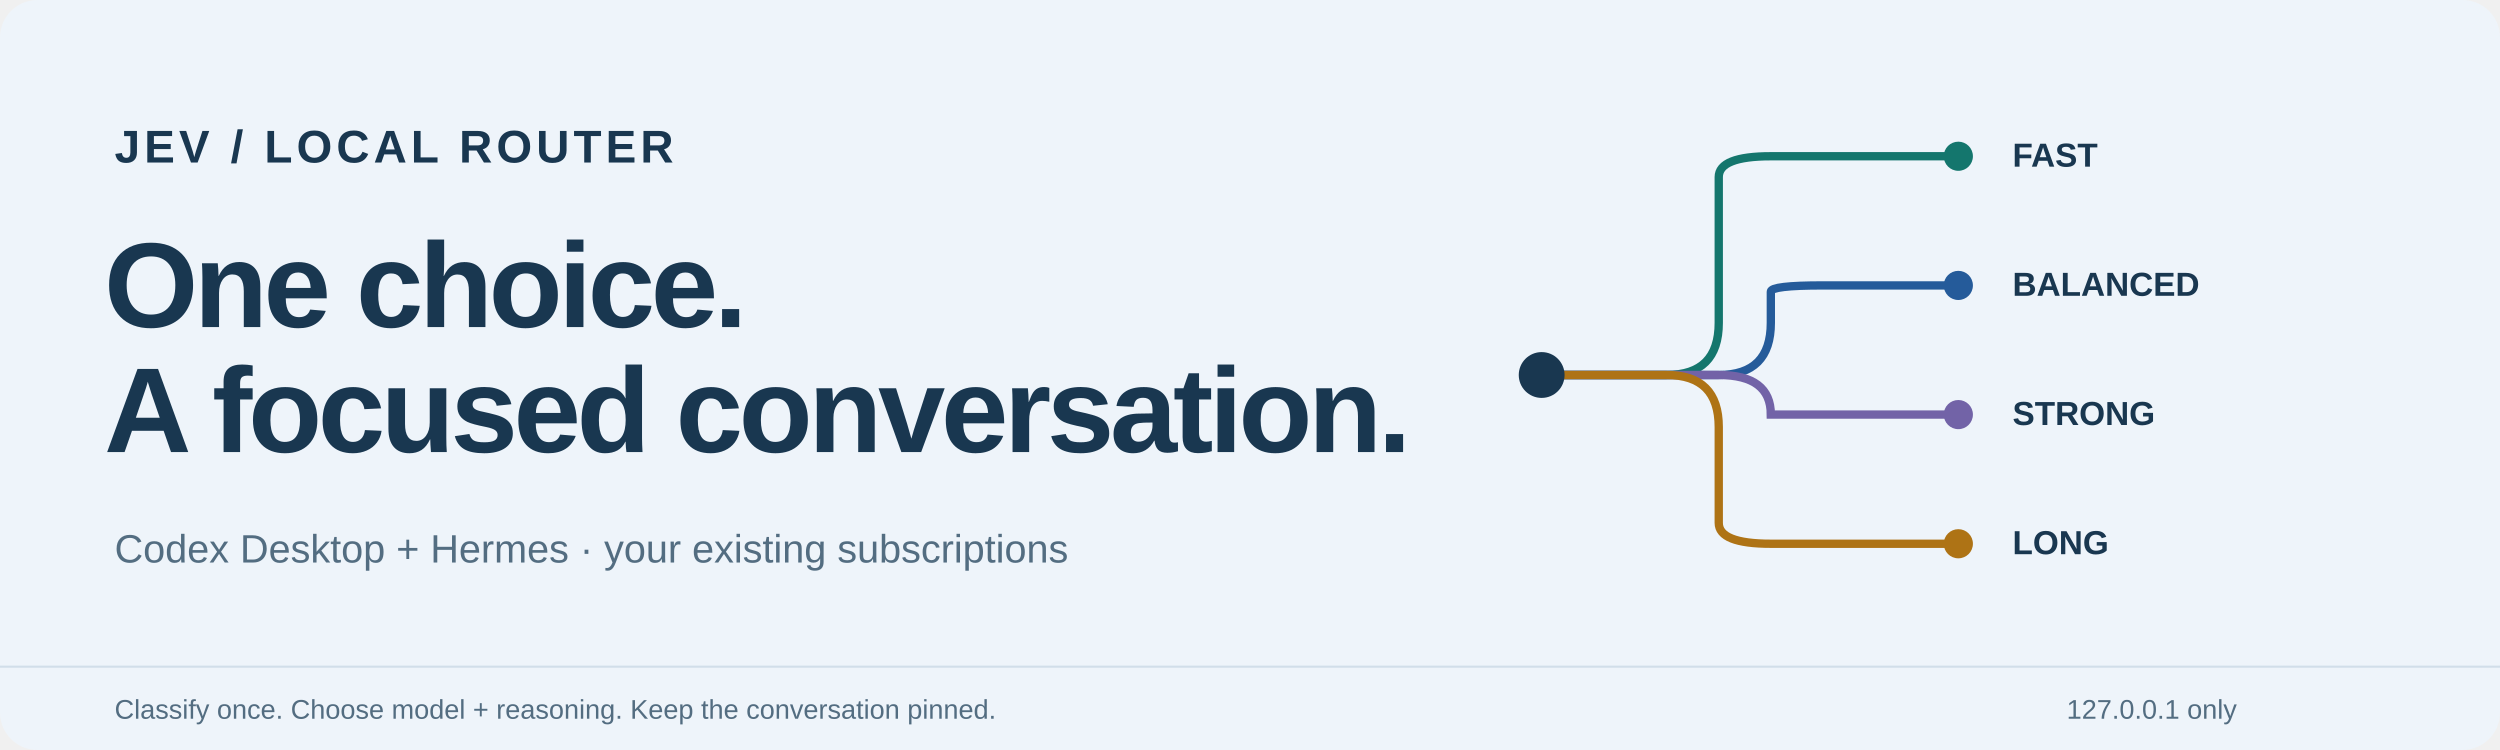
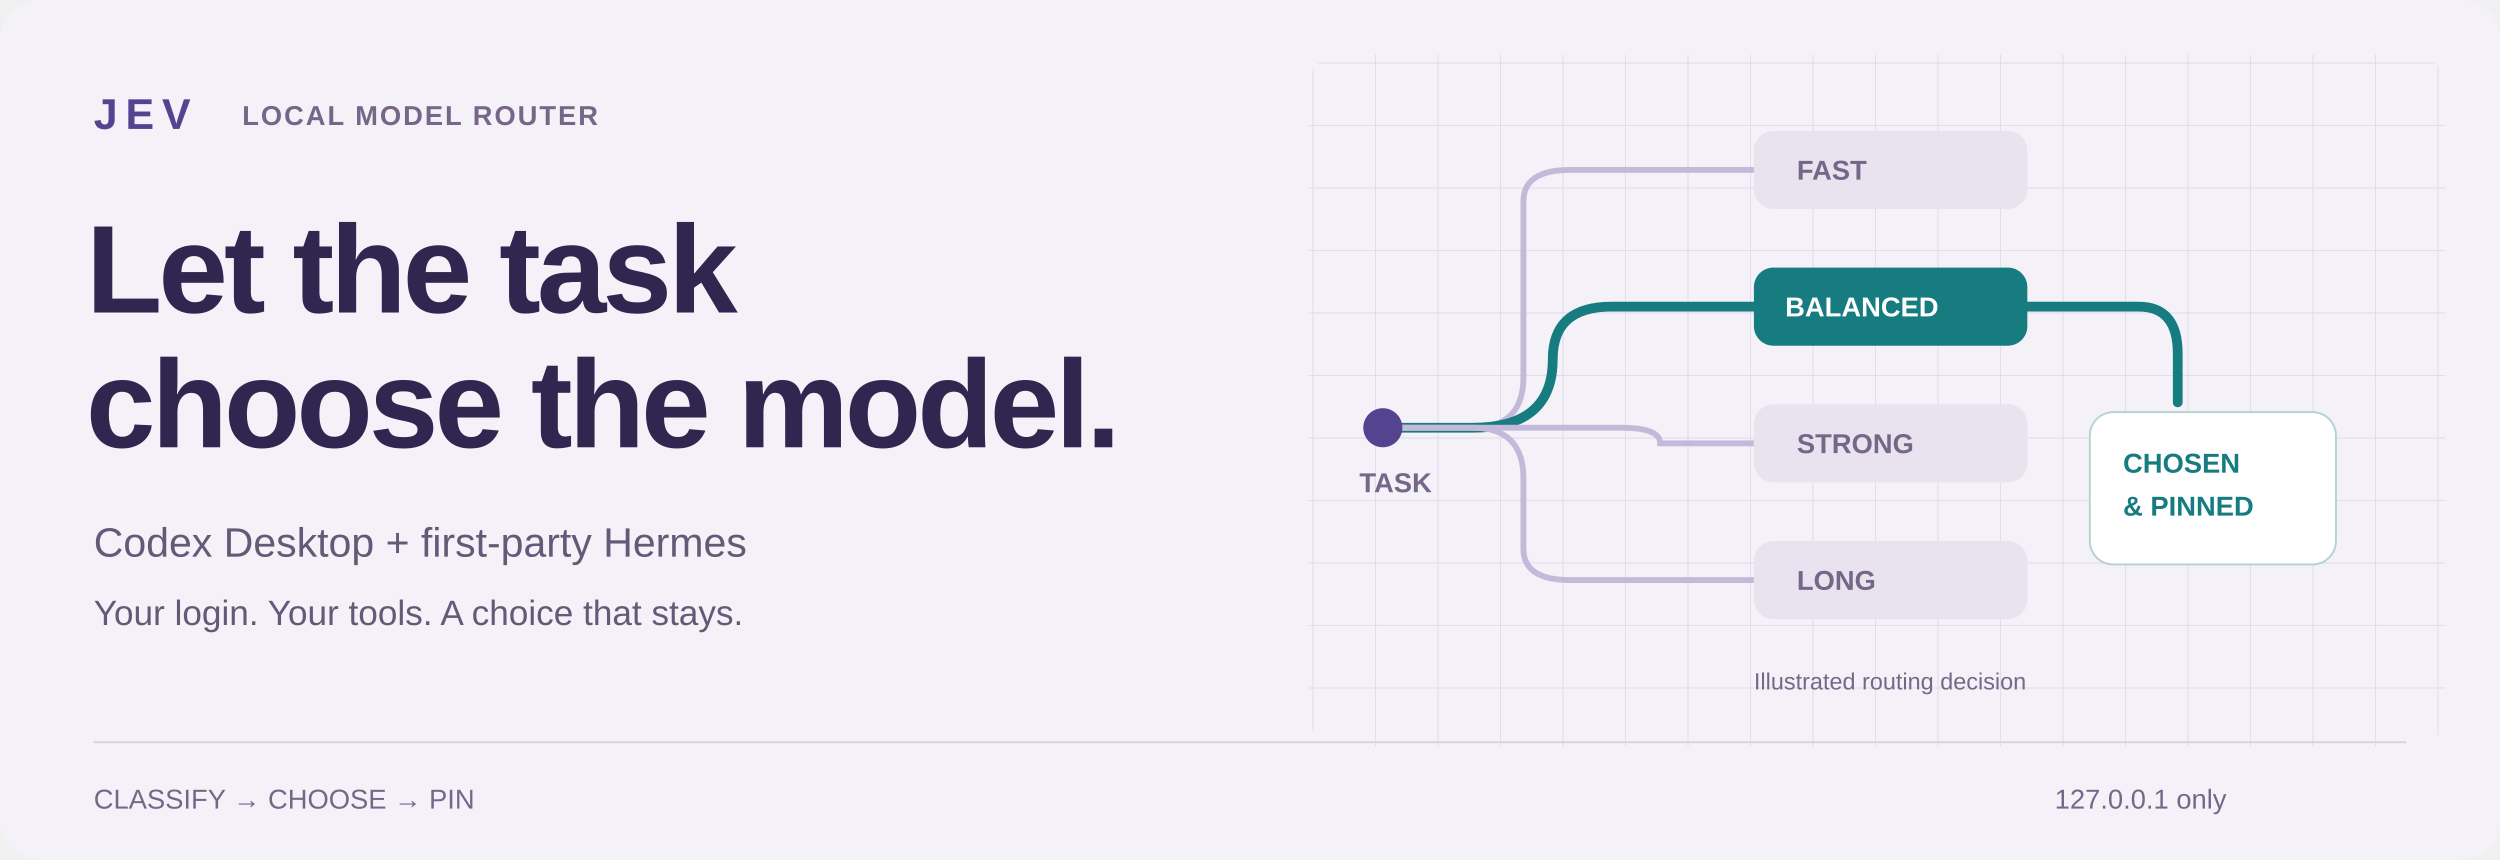
- <svg xmlns="http://www.w3.org/2000/svg" width="1200" height="360" viewBox="0 0 1200 360" role="img" aria-labelledby="title desc">
-   <rect width="1200" height="360" rx="18" fill="#eef4fa" />
-   <path d="M0 320H1200" stroke="#d1dee9" />
-   <g font-family="Avenir Next,Segoe UI,Arial,sans-serif" fill="#193750">
-     <text x="55" y="78" font-size="22" font-weight="700" letter-spacing="2">JEV / LOCAL ROUTER</text>
-     <text x="50" y="157" font-size="58" font-weight="800" letter-spacing="-2">One choice.</text>
-     <text x="50" y="217" font-size="58" font-weight="800" letter-spacing="-2">A focused conversation.</text>
-     <text x="55" y="270" font-size="19" fill="#536d81">Codex Desktop + Hermes · your existing subscriptions</text>
-     <g font-size="16" font-weight="700">
-       <text x="966" y="80">FAST</text>
-       <text x="966" y="142">BALANCED</text>
-       <text x="966" y="204">STRONG</text>
-       <text x="966" y="266">LONG</text>
+ <svg xmlns="http://www.w3.org/2000/svg" width="1280" height="440" viewBox="0 0 1280 440" role="img" aria-labelledby="title desc">
+   <defs>
+     <pattern id="grid" width="32" height="32" patternUnits="userSpaceOnUse">
+       <path d="M32 0H0V32" fill="none" stroke="#e1dceb" stroke-width="1" />
+     </pattern>
+   </defs>
+   <rect width="1280" height="440" rx="20" fill="#f4f2f8" />
+   <rect x="670" y="28" width="582" height="354" rx="16" fill="url(#grid)" />
+   <path d="M48 380H1232" stroke="#d8d1e4" />
+   <g font-family="Avenir Next,Segoe UI,Arial,sans-serif">
+     <text x="48" y="66" font-size="22" font-weight="800" letter-spacing="4" fill="#54438f">JEV</text>
+     <text x="124" y="64" font-size="14" font-weight="600" letter-spacing="1" fill="#766789">LOCAL MODEL ROUTER</text>
+     <g font-size="64" font-weight="800" letter-spacing="-2" fill="#30264f">
+       <text x="44" y="160">Let the task</text>
+       <text x="44" y="229">choose the model.</text>
    </g>
-     <text x="55" y="345" font-size="13" fill="#536d81">Classify once. Choose model + reasoning. Keep the conversation pinned.</text>
-     <text x="992" y="345" font-size="13" fill="#536d81">127.0.0.1 only</text>
+     <text x="48" y="285" font-size="21" fill="#665977">Codex Desktop + first-party Hermes</text>
+     <text x="48" y="320" font-size="18" fill="#665977">Your login. Your tools. A choice that stays.</text>
+     <text x="48" y="414" font-size="14" fill="#766789">CLASSIFY  →  CHOOSE  →  PIN</text>
+     <text x="1052" y="414" font-size="14" fill="#766789">127.0.0.1 only</text>
  </g>
-   <g fill="none" stroke-width="4">
-     <path d="M740 180H800Q825 180 825 155V85Q825 75 850 75H940" stroke="#14766d" />
-     <path d="M740 180H825Q850 180 850 155V140Q850 137 875 137H940" stroke="#255b9a" />
-     <path d="M740 180H825Q850 180 850 199Q850 199 875 199H940" stroke="#7263a7" />
-     <path d="M740 180H800Q825 180 825 205V251Q825 261 850 261H940" stroke="#ae7315" />
+   <g fill="none" stroke-linecap="round" stroke-width="3">
+     <path d="M708 219H754Q780 219 780 193V103Q780 87 804 87H905" stroke="#c5b9da" />
+     <path d="M708 219H754Q795 219 795 184Q795 157 825 157H905" stroke="#167c7f" stroke-width="5" />
+     <path d="M708 219H830Q850 219 850 227H905" stroke="#c5b9da" />
+     <path d="M708 219H754Q780 219 780 245V281Q780 297 804 297H905" stroke="#c5b9da" />
+     <path d="M1038 157H1095Q1115 157 1115 181V206" stroke="#167c7f" stroke-width="5" />
  </g>
-   <circle cx="740" cy="180" r="11" fill="#193750" />
-   <g>
-     <circle cx="940" cy="75" r="7" fill="#14766d" />
-     <circle cx="940" cy="137" r="7" fill="#255b9a" />
-     <circle cx="940" cy="199" r="7" fill="#7263a7" />
-     <circle cx="940" cy="261" r="7" fill="#ae7315" />
+   <circle cx="708" cy="219" r="10" fill="#54438f" />
+   <g font-family="Avenir Next,Segoe UI,Arial,sans-serif" font-size="14" font-weight="700">
+     <text x="696" y="252" fill="#766789">TASK</text>
+     <rect x="898" y="67" width="140" height="40" rx="10" fill="#e9e3f0" />
+     <text x="920" y="92" fill="#766789">FAST</text>
+     <rect x="898" y="137" width="140" height="40" rx="10" fill="#167c7f" />
+     <text x="914" y="162" fill="#fff">BALANCED</text>
+     <rect x="898" y="207" width="140" height="40" rx="10" fill="#e9e3f0" />
+     <text x="920" y="232" fill="#766789">STRONG</text>
+     <rect x="898" y="277" width="140" height="40" rx="10" fill="#e9e3f0" />
+     <text x="920" y="302" fill="#766789">LONG</text>
+     <rect x="1070" y="211" width="126" height="78" rx="12" fill="#fff" stroke="#b4d3d2" />
+     <text x="1087" y="242" fill="#167c7f">CHOSEN</text>
+     <text x="1087" y="264" fill="#167c7f">&amp; PINNED</text>
+     <text x="898" y="353" font-size="12" font-weight="500" fill="#766789">Illustrated routing decision</text>
  </g>
</svg>
